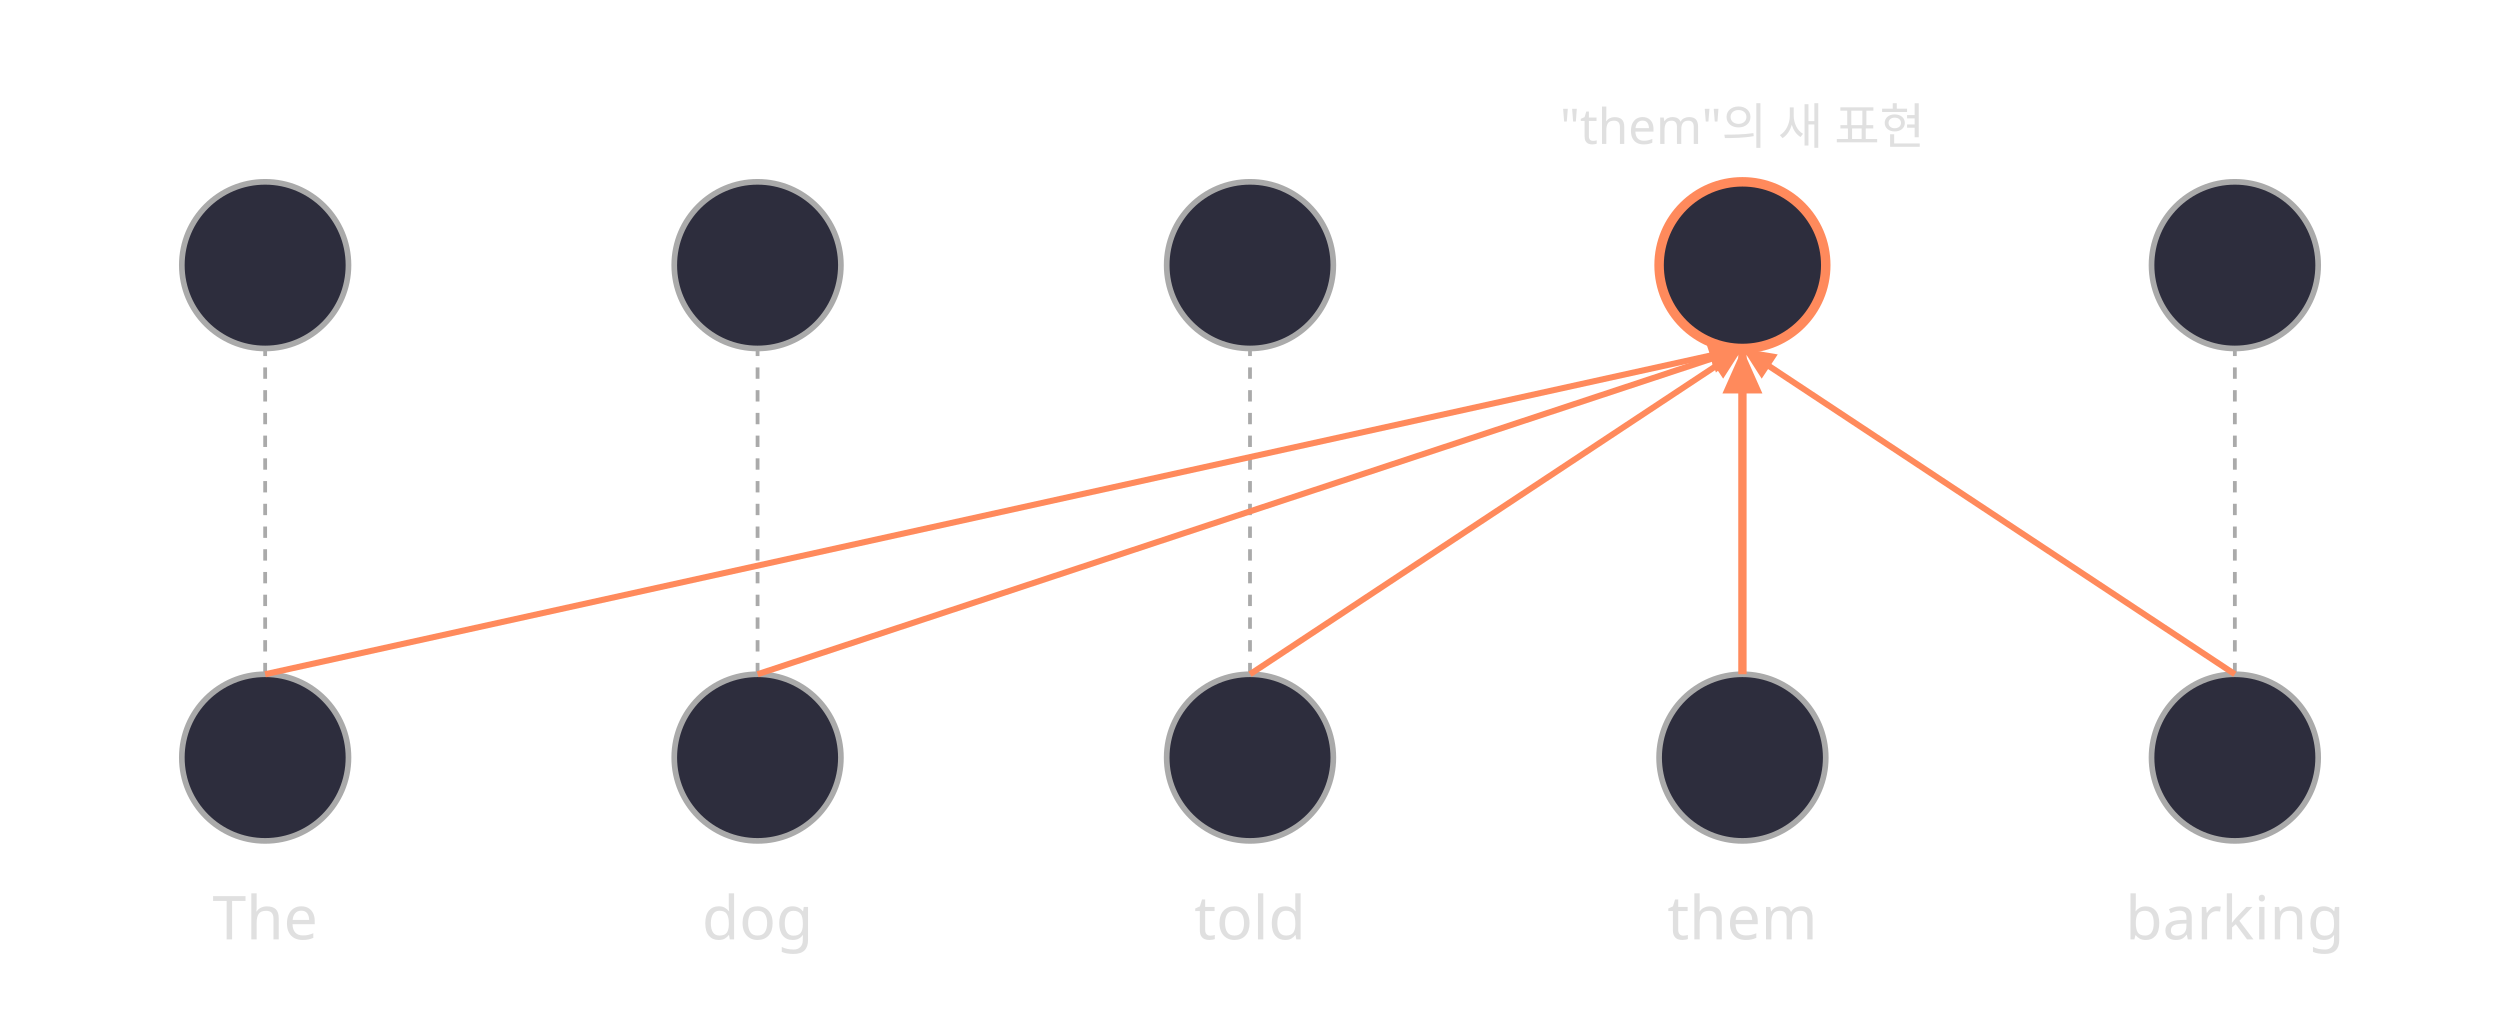
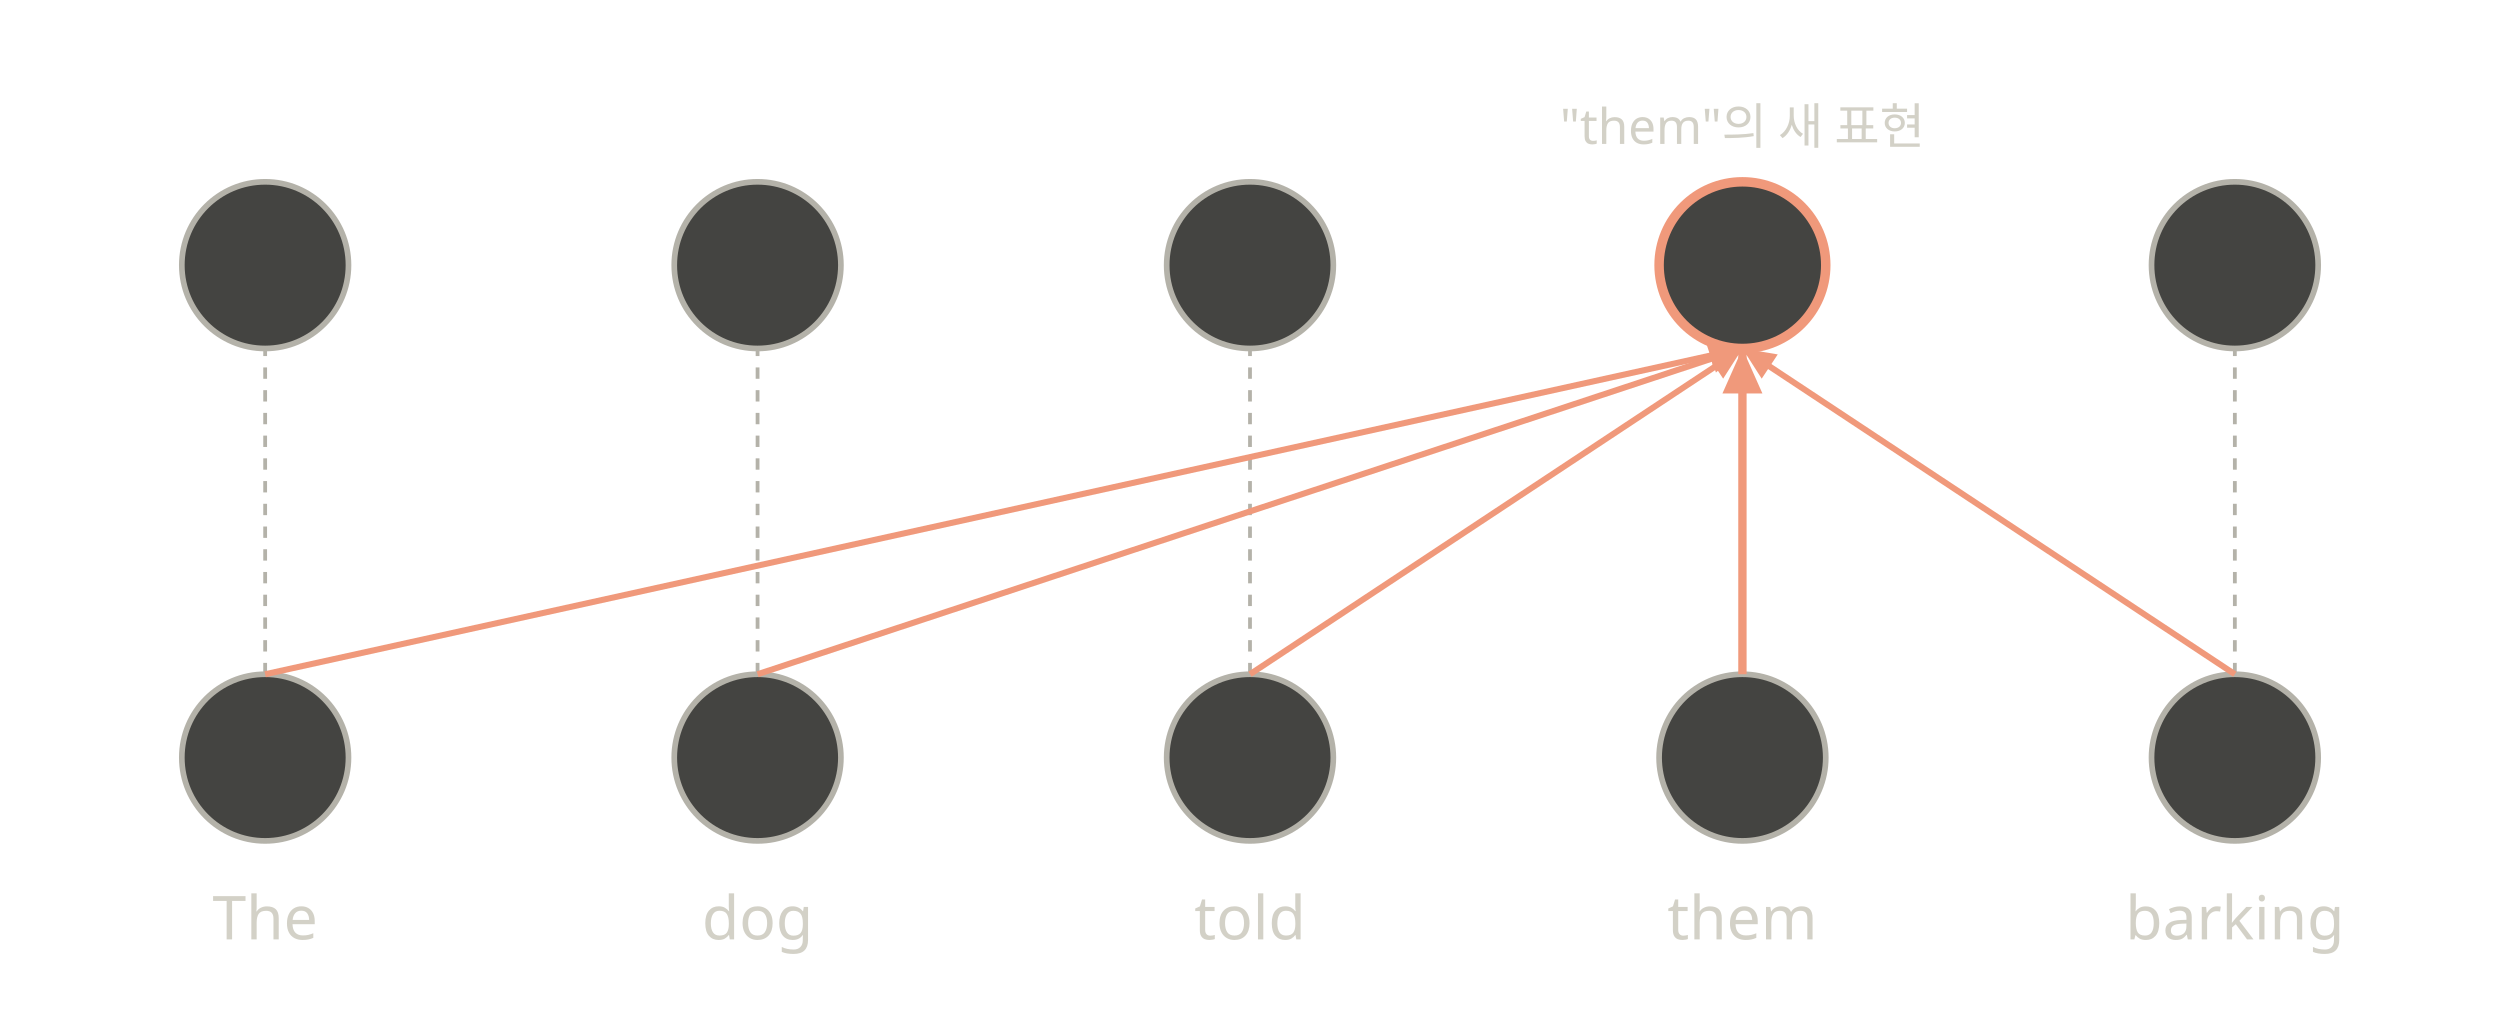
<svg xmlns="http://www.w3.org/2000/svg" viewBox="0 0 660 270" role="img" aria-label="noncausal attention">
  <defs>
    <marker id="m" viewBox="0 0 10 10" refX="9" refY="5" markerWidth="6" markerHeight="6" orient="auto-start-reverse">
-       <path d="M0,1 L9,5 L0,9 Z" fill="#ff8a5c" />
+       <path d="M0,1 L9,5 L0,9 Z" fill="#F0997B" />
    </marker>
  </defs>
-   <style>text{font-family: 'Pretendard', 'Apple SD Gothic Neo', 'Noto Sans KR', 'Segoe UI', system-ui, -apple-system, sans-serif;fill:#e0e0e0}</style>
-   <circle cx="70" cy="200" r="22" fill="#2d2d3d" stroke="#aaa" stroke-width="1.5" />
-   <circle cx="70" cy="70" r="22" fill="#2d2d3d" stroke="#aaa" stroke-width="1.5" />
+   <style>text{font-family: 'Pretendard', 'Apple SD Gothic Neo', 'Noto Sans KR', 'Segoe UI', system-ui, -apple-system, sans-serif;fill:#D3D1C7}</style>
+   <circle cx="70" cy="200" r="22" fill="#444441" stroke="#B4B2A9" stroke-width="1.5" />
+   <circle cx="70" cy="70" r="22" fill="#444441" stroke="#B4B2A9" stroke-width="1.5" />
  <text x="70" y="248" text-anchor="middle" font-size="16">The</text>
-   <line x1="70" y1="178" x2="70" y2="92" stroke="#aaa" stroke-width="1" stroke-dasharray="3 3" />
-   <circle cx="200" cy="200" r="22" fill="#2d2d3d" stroke="#aaa" stroke-width="1.5" />
-   <circle cx="200" cy="70" r="22" fill="#2d2d3d" stroke="#aaa" stroke-width="1.5" />
+   <line x1="70" y1="178" x2="70" y2="92" stroke="#B4B2A9" stroke-width="1" stroke-dasharray="3 3" />
+   <circle cx="200" cy="200" r="22" fill="#444441" stroke="#B4B2A9" stroke-width="1.5" />
+   <circle cx="200" cy="70" r="22" fill="#444441" stroke="#B4B2A9" stroke-width="1.5" />
  <text x="200" y="248" text-anchor="middle" font-size="16">dog</text>
-   <line x1="200" y1="178" x2="200" y2="92" stroke="#aaa" stroke-width="1" stroke-dasharray="3 3" />
-   <circle cx="330" cy="200" r="22" fill="#2d2d3d" stroke="#aaa" stroke-width="1.5" />
-   <circle cx="330" cy="70" r="22" fill="#2d2d3d" stroke="#aaa" stroke-width="1.5" />
+   <line x1="200" y1="178" x2="200" y2="92" stroke="#B4B2A9" stroke-width="1" stroke-dasharray="3 3" />
+   <circle cx="330" cy="200" r="22" fill="#444441" stroke="#B4B2A9" stroke-width="1.5" />
+   <circle cx="330" cy="70" r="22" fill="#444441" stroke="#B4B2A9" stroke-width="1.5" />
  <text x="330" y="248" text-anchor="middle" font-size="16">told</text>
-   <line x1="330" y1="178" x2="330" y2="92" stroke="#aaa" stroke-width="1" stroke-dasharray="3 3" />
-   <circle cx="460" cy="200" r="22" fill="#2d2d3d" stroke="#aaa" stroke-width="1.5" />
-   <circle cx="460" cy="70" r="22" fill="#2d2d3d" stroke="#ff8a5c" stroke-width="2.5" />
+   <line x1="330" y1="178" x2="330" y2="92" stroke="#B4B2A9" stroke-width="1" stroke-dasharray="3 3" />
+   <circle cx="460" cy="200" r="22" fill="#444441" stroke="#B4B2A9" stroke-width="1.5" />
+   <circle cx="460" cy="70" r="22" fill="#444441" stroke="#F0997B" stroke-width="2.5" />
  <text x="460" y="248" text-anchor="middle" font-size="16">them</text>
-   <circle cx="590" cy="200" r="22" fill="#2d2d3d" stroke="#aaa" stroke-width="1.5" />
-   <circle cx="590" cy="70" r="22" fill="#2d2d3d" stroke="#aaa" stroke-width="1.5" />
+   <circle cx="590" cy="200" r="22" fill="#444441" stroke="#B4B2A9" stroke-width="1.5" />
+   <circle cx="590" cy="70" r="22" fill="#444441" stroke="#B4B2A9" stroke-width="1.5" />
  <text x="590" y="248" text-anchor="middle" font-size="16">barking</text>
-   <line x1="590" y1="178" x2="590" y2="92" stroke="#aaa" stroke-width="1" stroke-dasharray="3 3" />
-   <line x1="70" y1="178" x2="460" y2="92" stroke="#ff8a5c" stroke-width="1.6" marker-end="url(#m)" />
-   <line x1="200" y1="178" x2="460" y2="92" stroke="#ff8a5c" stroke-width="1.6" marker-end="url(#m)" />
-   <line x1="330" y1="178" x2="460" y2="92" stroke="#ff8a5c" stroke-width="1.6" marker-end="url(#m)" />
-   <line x1="460" y1="178" x2="460" y2="92" stroke="#ff8a5c" stroke-width="2.2" marker-end="url(#m)" />
-   <line x1="590" y1="178" x2="460" y2="92" stroke="#ff8a5c" stroke-width="1.6" marker-end="url(#m)" />
-   <text x="460" y="38" text-anchor="middle" font-size="13" fill="#ff8a5c">"them"의 새 표현</text>
+   <line x1="590" y1="178" x2="590" y2="92" stroke="#B4B2A9" stroke-width="1" stroke-dasharray="3 3" />
+   <line x1="70" y1="178" x2="460" y2="92" stroke="#F0997B" stroke-width="1.6" marker-end="url(#m)" />
+   <line x1="200" y1="178" x2="460" y2="92" stroke="#F0997B" stroke-width="1.6" marker-end="url(#m)" />
+   <line x1="330" y1="178" x2="460" y2="92" stroke="#F0997B" stroke-width="1.6" marker-end="url(#m)" />
+   <line x1="460" y1="178" x2="460" y2="92" stroke="#F0997B" stroke-width="2.2" marker-end="url(#m)" />
+   <line x1="590" y1="178" x2="460" y2="92" stroke="#F0997B" stroke-width="1.6" marker-end="url(#m)" />
+   <text x="460" y="38" text-anchor="middle" font-size="13" fill="#F0997B">"them"의 새 표현</text>
</svg>
